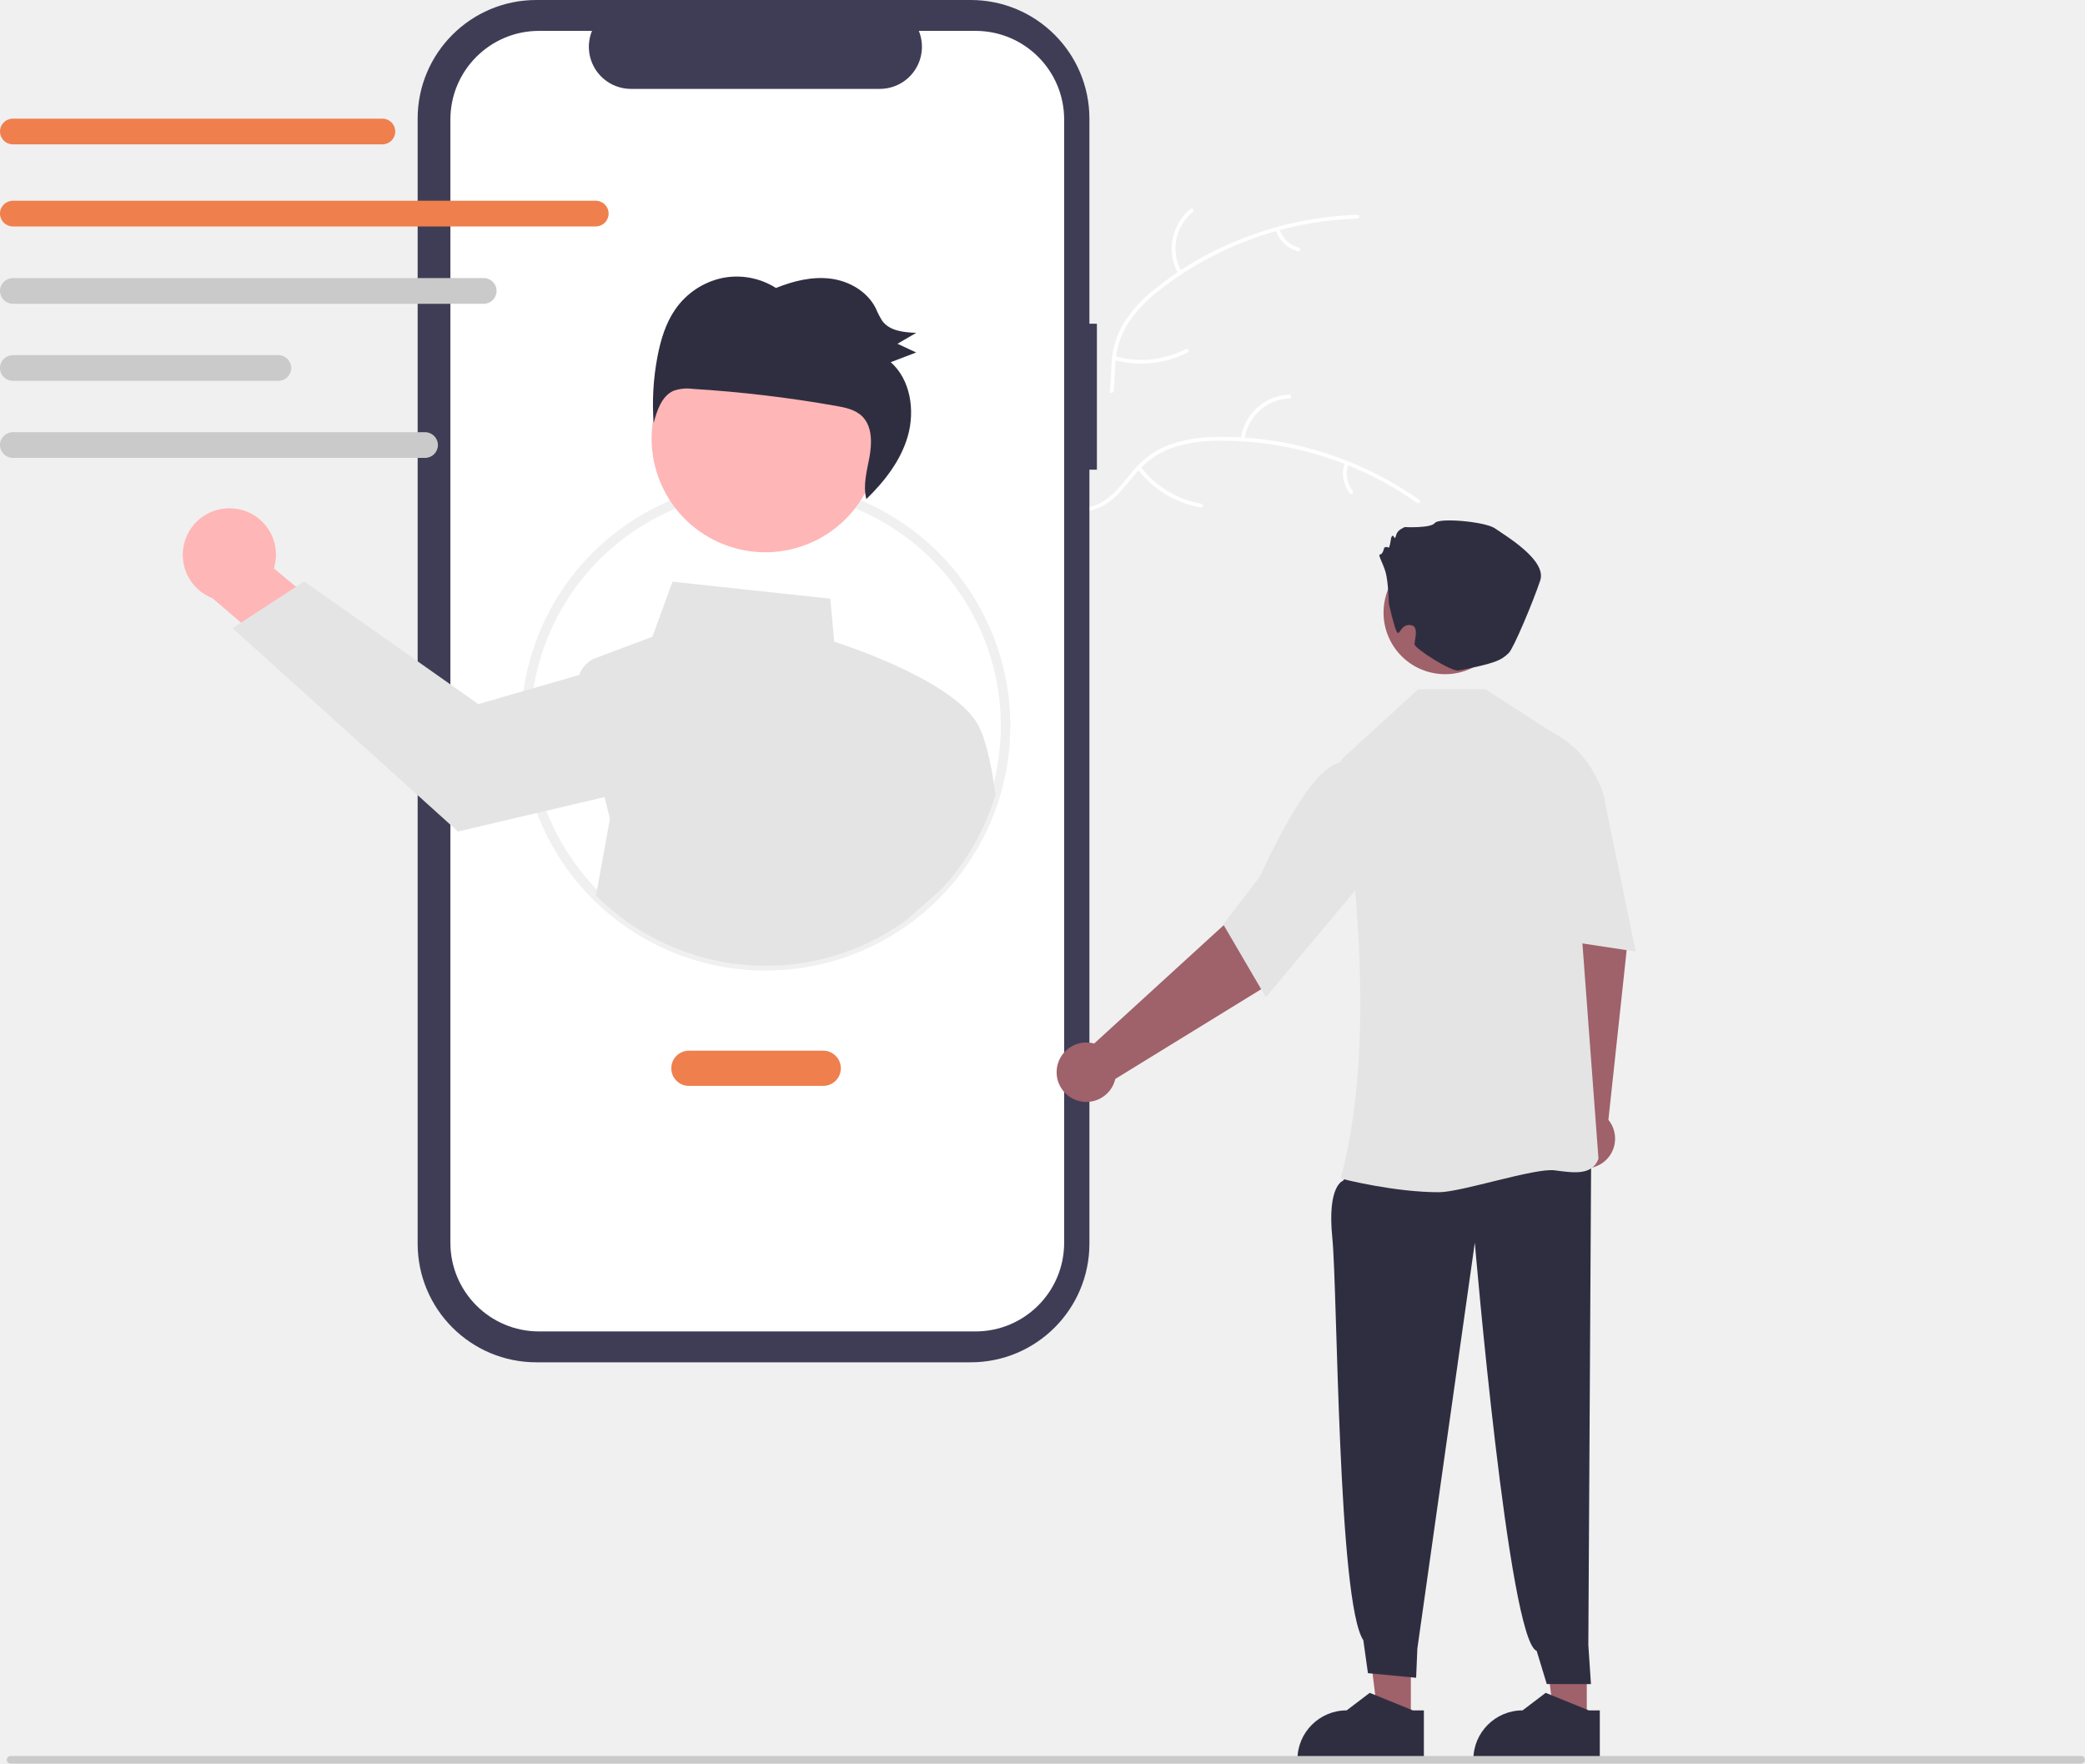
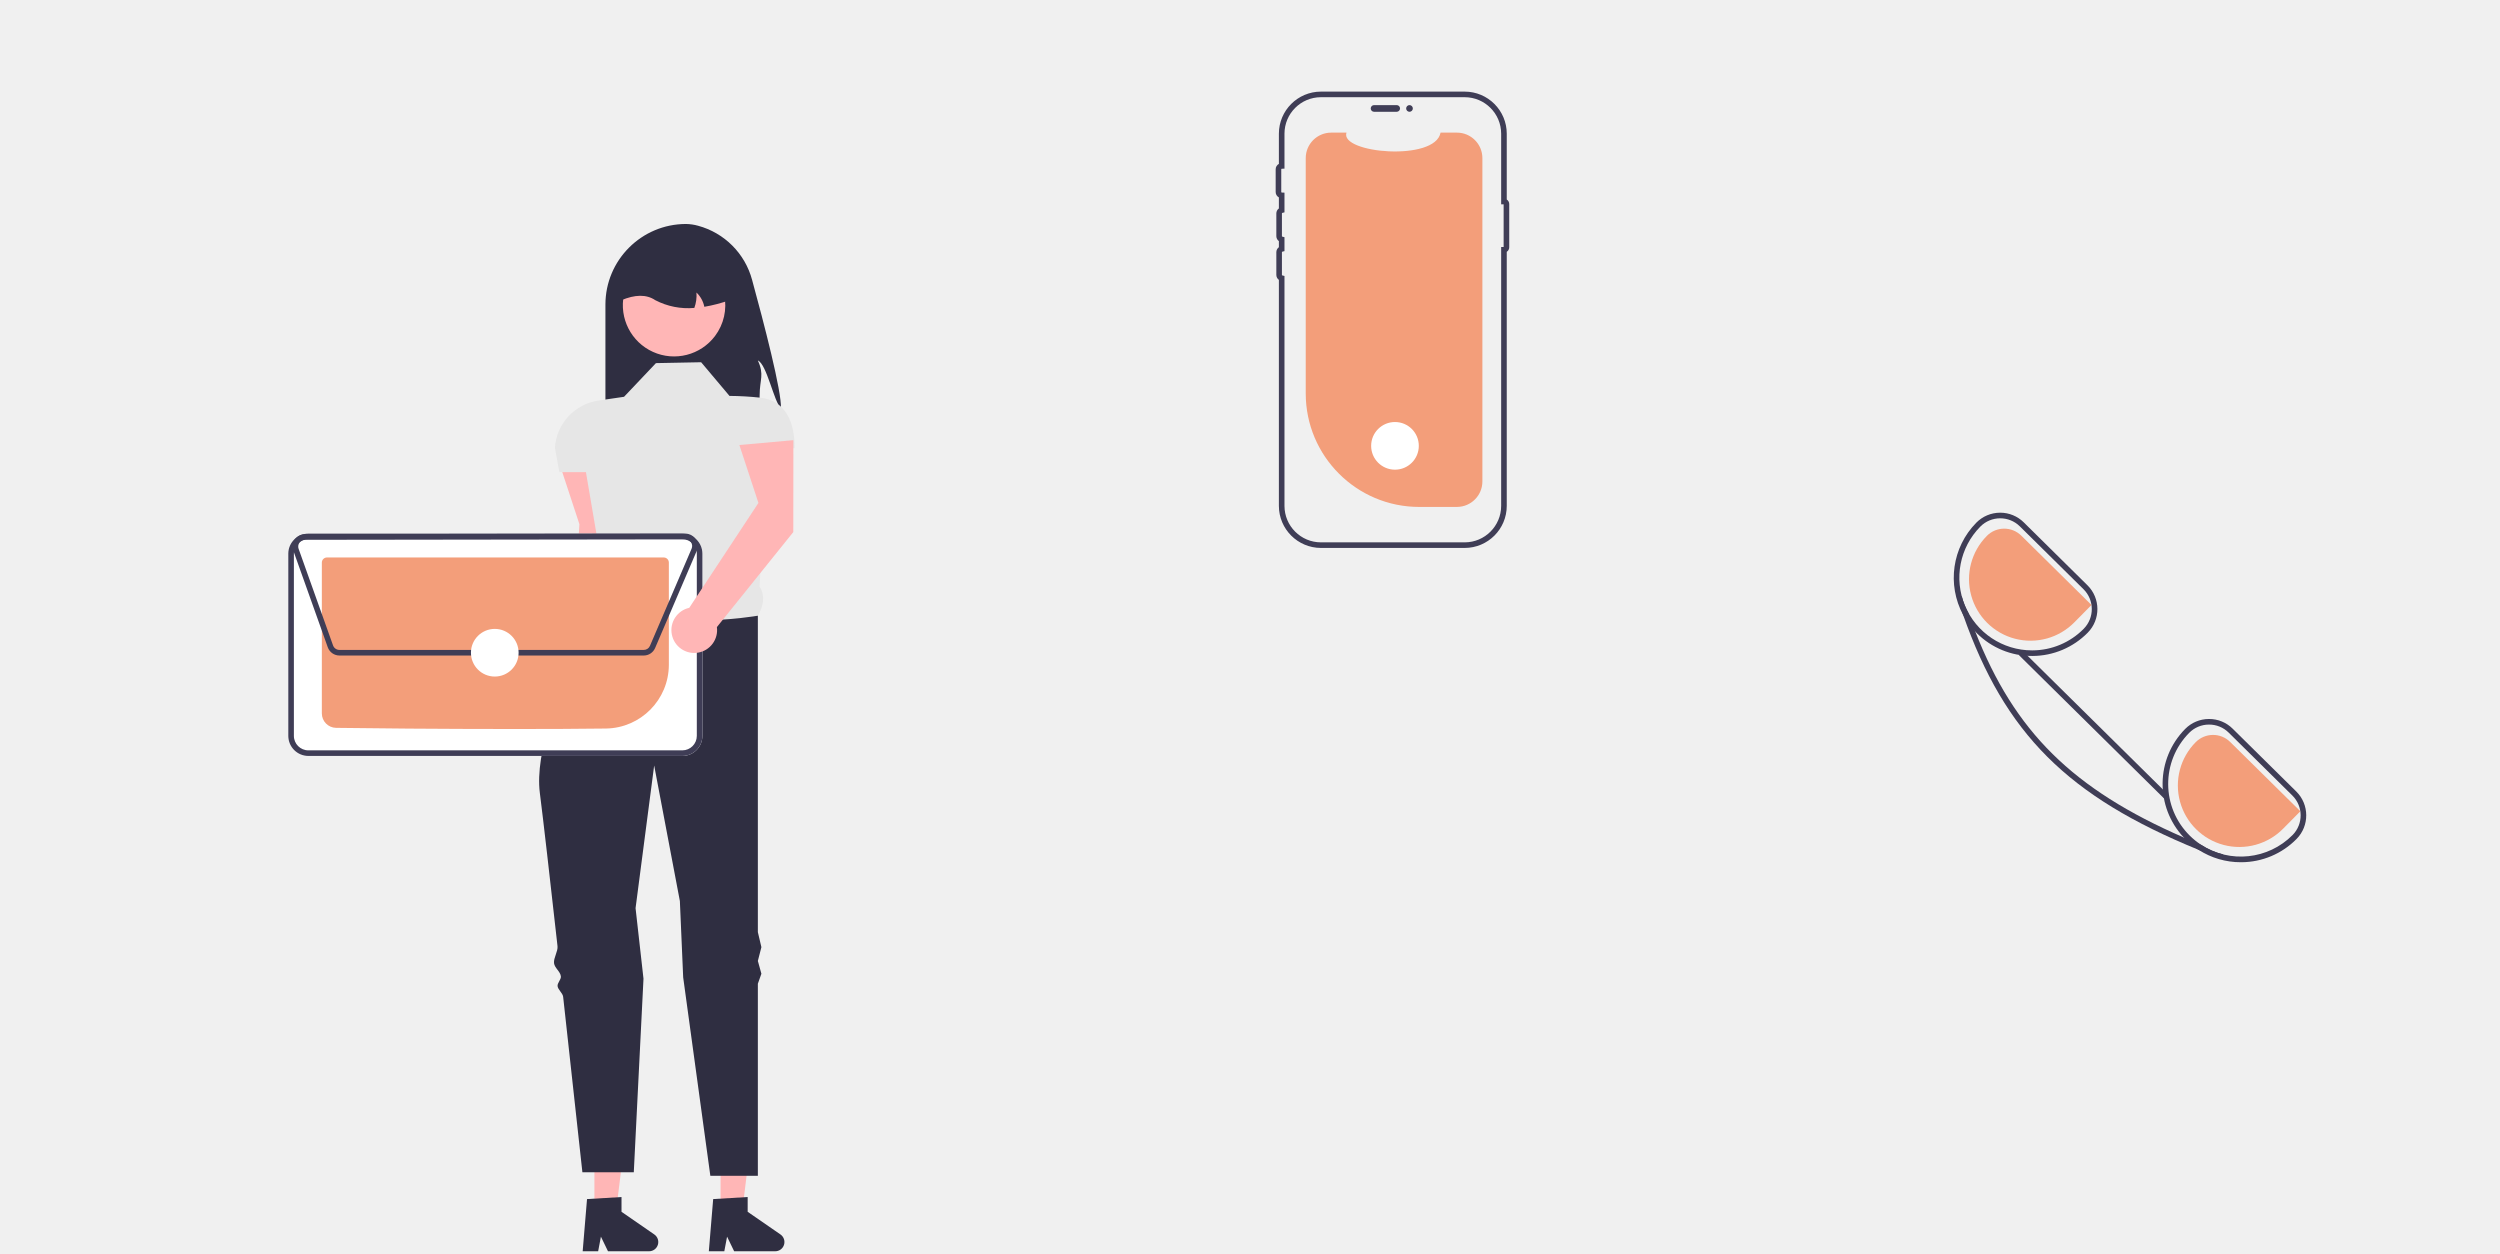
- <svg xmlns="http://www.w3.org/2000/svg" data-name="Layer 1" width="651.813" height="551.31" viewBox="0 0 651.813 551.31">
-   <path d="M622.711,251.781c21.623-15.974,52.067-22.097,75.887-9.635A123.863,123.863,0,0,0,636.96,300.735c-4.972,10.119-9.449,21.892-19.708,26.569-6.383,2.91-13.917,2.348-20.528-.002-6.61-2.35-12.49-6.342-18.288-10.292l-1.739-.209C587.016,291.976,601.087,267.755,622.711,251.781Z" transform="translate(-274.0937 -174.3448)" fill="#f0f0f0" />
-   <path d="M698.406,242.676a105.87,105.87,0,0,0-61.321,21.969,45.591,45.591,0,0,0-9.99,10.21,26.149,26.149,0,0,0-4.311,13.069c-.315,4.343-.135,8.823-1.5,13.014a16.011,16.011,0,0,1-8.936,9.571c-5.125,2.317-10.778,2.653-16.316,2.791-6.15.152-12.54.213-18.133,3.109-.678.351-1.182-.721-.506-1.071,9.731-5.038,21.102-1.751,31.329-4.749,4.772-1.399,9.152-4.245,11.068-9.006,1.676-4.164,1.493-8.783,1.774-13.183a27.903,27.903,0,0,1,3.739-12.936,42.148,42.148,0,0,1,9.561-10.556,102.713,102.713,0,0,1,27.793-16.065,107.747,107.747,0,0,1,35.853-7.345c.76-.024.651,1.157-.104,1.18Z" transform="translate(-274.0937 -174.3448)" fill="#fff" />
-   <path d="M642.503,259.937a15.884,15.884,0,0,1,3.732-20.227c.592-.48,1.366.418.773.899a14.708,14.708,0,0,0-3.433,18.822c.383.659-.691,1.161-1.071.506Z" transform="translate(-274.0937 -174.3448)" fill="#fff" />
-   <path d="M622.654,285.702a30.615,30.615,0,0,0,22.199-2.237c.679-.348,1.184.723.506,1.071a31.844,31.844,0,0,1-23.105,2.281c-.735-.208-.331-1.322.4-1.115Z" transform="translate(-274.0937 -174.3448)" fill="#fff" />
-   <path d="M674.046,245.936a8.991,8.991,0,0,0,6.183,5.878c.737.198.333,1.312-.4,1.115a10.075,10.075,0,0,1-6.855-6.488.612.612,0,0,1,.283-.789.595.595,0,0,1,.789.283Z" transform="translate(-274.0937 -174.3448)" fill="#fff" />
-   <path d="M717.485,331.188c-.464-.111-.928-.222-1.399-.326a118.407,118.407,0,0,0-18.997-2.831c-.494-.041-.996-.075-1.49-.102a124.827,124.827,0,0,0-45.575,5.914,121.222,121.222,0,0,0-17.027,7.022c-7.581,3.825-15.497,8.575-23.658,9.64a20.796,20.796,0,0,1-2.566.203L576.577,318.938c-.032-.107-.072-.207-.105-.314l-1.264-1.213c.273-.163.56-.325.833-.488.158-.095.323-.183.481-.278.107-.061.215-.122.309-.183.036-.02.072-.041.1-.054.094-.061.187-.108.273-.163q2.401-1.371,4.829-2.714c.007-.007.007-.007.021-.007,12.353-6.787,25.382-12.603,38.878-16.256.406-.11.819-.227,1.239-.322a115.673,115.673,0,0,1,18.582-3.326,102.262,102.262,0,0,1,10.338-.43,85.037,85.037,0,0,1,26.214,4.444c16.846,5.677,31.689,16.679,39.587,32.349C717.095,330.385,717.29,330.78,717.485,331.188Z" transform="translate(-274.0937 -174.3448)" fill="#f0f0f0" />
-   <path d="M717.014,331.499a105.87,105.87,0,0,0-62.188-19.378,45.591,45.591,0,0,0-14.124,2.137,26.148,26.148,0,0,0-11.311,7.839c-2.867,3.278-5.419,6.963-9.033,9.488a16.011,16.011,0,0,1-12.897,2.262c-5.487-1.236-10.203-4.37-14.708-7.596-5.002-3.581-10.141-7.38-16.35-8.435-.752-.128-.51-1.288.241-1.16,10.803,1.836,17.903,11.307,27.874,15.07,4.653,1.756,9.863,2.121,14.259-.527,3.845-2.316,6.48-6.114,9.354-9.458a27.903,27.903,0,0,1,10.774-8.077,42.148,42.148,0,0,1,13.989-2.672,102.712,102.712,0,0,1,31.864,3.906,107.747,107.747,0,0,1,33.049,15.721c.621.439-.177,1.316-.794.88Z" transform="translate(-274.0937 -174.3448)" fill="#fff" />
-   <path d="M661.986,311.623a15.884,15.884,0,0,1,15.157-13.903c.762-.026.839,1.156.076,1.183a14.708,14.708,0,0,0-14.073,12.962c-.091.757-1.25.511-1.16-.241Z" transform="translate(-274.0937 -174.3448)" fill="#fff" />
-   <path d="M630.625,320.244a30.615,30.615,0,0,0,19.071,11.579c.752.131.51,1.29-.241,1.16a31.844,31.844,0,0,1-19.821-12.09c-.462-.608.531-1.255.991-.65Z" transform="translate(-274.0937 -174.3448)" fill="#fff" />
-   <path d="M695.6,319.436a8.991,8.991,0,0,0,1.398,8.416c.469.602-.525,1.248-.991.65a10.075,10.075,0,0,1-1.567-9.307.612.612,0,0,1,.701-.459.595.595,0,0,1,.459.701Z" transform="translate(-274.0937 -174.3448)" fill="#fff" />
-   <path d="M617.005,275.545h-2.34V211.445a37.1,37.1,0,0,0-37.1-37.1H441.759a37.1,37.1,0,0,0-37.1,37.1V563.106a37.1,37.1,0,0,0,37.1,37.1H577.566a37.1,37.1,0,0,0,37.1-37.1V321.173h2.34Z" transform="translate(-274.0937 -174.3448)" fill="#3f3d56" />
-   <path d="M579.063,183.997h-17.727a13.163,13.163,0,0,1-12.187,18.134H471.347a13.163,13.163,0,0,1-12.187-18.134H442.602a27.706,27.706,0,0,0-27.706,27.706V562.848a27.706,27.706,0,0,0,27.706,27.706H579.063a27.706,27.706,0,0,0,27.706-27.706h0v-351.146A27.706,27.706,0,0,0,579.063,183.997Z" transform="translate(-274.0937 -174.3448)" fill="#fff" />
-   <path d="M513.454,477.753a76.429,76.429,0,0,1-76.5-76.5,76.39,76.39,0,0,1,41.758-68.166,76.657,76.657,0,0,1,59.407-4.264,76.51,76.51,0,0,1-24.665,148.93Zm0-150a72.689,72.689,0,0,0-33.378,8.006,73.502,73.502,0,1,0,76.428,125.06,72.847,72.847,0,0,0,10.957-9.722,73.474,73.474,0,0,0-54.007-123.344Z" transform="translate(-274.0937 -174.3448)" fill="#f0f0f0" />
-   <path d="M347.69,333.361a14.476,14.476,0,0,1,12.023,18.659l25.417,21.172L376.032,391.776l-35.474-30.403a14.554,14.554,0,0,1,7.133-28.012Z" transform="translate(-274.0937 -174.3448)" fill="#ffb6b6" />
-   <path d="M585.075,421.653c-.51-5.48-2.617-15.33-4.405-18.973-5.497-14.388-41.015-26.213-45.785-27.737l-1.21-13.45-49.35-5.31-6.26,17.2-17.7,6.64a8.693,8.693,0,0,0-5.18,5.31h0l-15.88,4.59-15.67,4.53-54.44-38.36-2.57,1.68-17.18,11.21-2.65,1.73,70.45,63.56,26.17-6.14,19.68-4.63,1.68,6.82-4.35,23.96a74.977,74.977,0,0,0,96.96,7.75l11.18-9.92a74.889,74.889,0,0,0,16.81-29.53Z" transform="translate(-274.0937 -174.3448)" fill="#e4e4e4" />
-   <circle cx="513.338" cy="311.449" r="35.532" transform="matrix(0.94932, -0.31431, 0.31431, 0.94932, -345.9699, 2.78906)" fill="#ffb6b6" />
-   <path d="M485.271,270.943a23.983,23.983,0,0,1,14.522-9.673,22.897,22.897,0,0,1,16.885,3.097c5.452-2.196,11.33-3.653,17.106-2.913s11.436,3.967,14.108,9.281a25.374,25.374,0,0,0,2.038,3.959c2.355,3.141,6.73,3.549,10.594,3.699q-2.93,1.709-5.862,3.418,2.921,1.361,5.842,2.722-3.976,1.518-7.951,3.035c6.168,5.422,7.661,15.072,5.325,23.163-2.211,7.66-7.281,14.108-12.942,19.628-1.105-4.119.111-8.585.92-12.85.854-4.506.991-9.775-2.164-12.956-2.128-2.146-5.25-2.794-8.194-3.315a397.688,397.688,0,0,0-44.886-5.33,12.7,12.7,0,0,0-5.983.611c-3.663,1.628-5.134,6.098-6.196,10.061a79.775,79.775,0,0,1,1.208-20.802C480.644,280.537,482.226,275.289,485.271,270.943Z" transform="translate(-274.0937 -174.3448)" fill="#2f2e41" />
-   <path d="M531.454,513.795h-42a5.5,5.5,0,0,1,0-11h42a5.5,5.5,0,0,1,0,11Z" transform="translate(-274.0937 -174.3448)" fill="#ef7f4d" />
-   <path d="M393.636,219.47H278.111a4.018,4.018,0,0,1,0-8.036H393.636a4.018,4.018,0,0,1,0,8.036Z" transform="translate(-274.0937 -174.3448)" fill="#ef7f4d" />
-   <path d="M460.336,245.133H278.111a4.018,4.018,0,0,1,0-8.036H460.336a4.018,4.018,0,1,1,0,8.036Z" transform="translate(-274.0937 -174.3448)" fill="#ef7f4d" />
-   <path d="M425.318,269.31h-147.207a4.018,4.018,0,1,1,0-8.036h147.207a4.018,4.018,0,1,1,0,8.036Z" transform="translate(-274.0937 -174.3448)" fill="#cacaca" />
-   <path d="M361.12,293.399h-83.009a4.018,4.018,0,1,1,0-8.036h83.009a4.018,4.018,0,1,1,0,8.036Z" transform="translate(-274.0937 -174.3448)" fill="#cacaca" />
-   <path d="M406.976,317.485h-128.865a4.018,4.018,0,0,1,0-8.036h128.865a4.018,4.018,0,0,1,0,8.036Z" transform="translate(-274.0937 -174.3448)" fill="#cacaca" />
-   <polygon points="496.06 536.227 485.706 536.226 480.78 496.288 496.062 496.289 496.06 536.227" fill="#9f616a" />
-   <path d="M774.227,724.901l-39.531-.001v-.5a15.387,15.387,0,0,1,15.386-15.386h.001l7.221-5.478,13.472,5.479,3.451 0Z" transform="translate(-274.0937 -174.3448)" fill="#2f2e41" />
-   <path d="M764.121,522.871,759.554,467.192l-3.587-20.899,20.086-4.436,6.665,28.611-5.807,53.947a9.29,9.29,0,1,1-12.79-1.545Z" transform="translate(-274.0937 -174.3448)" fill="#9f616a" />
-   <polygon points="441.06 536.227 430.706 536.226 425.78 496.288 441.062 496.289 441.06 536.227" fill="#9f616a" />
-   <path d="M698.583,535.494l-4.59,7.94s-5.044,1.378-3.395,17.819,1.719,113.85,9.698,125.836l1.444,10.293,15.067,1.44.38-9.133,17.965-126.884s10.581,124.56,19.334,127.608l3.161,10.378,13.808.006-.815-12.229.89-154.359Z" transform="translate(-274.0937 -174.3448)" fill="#2f2e41" />
-   <path d="M693.537,542.829l-.317-.082c9.474-35.436,6.741-81.323.052-130.597l0-.204,24.183-22.151h21l20.818,13.435c13.459,6.729,16.517,20.979,16.546,21.123l.021.101-8.246,28.784,6.212,83.243.007.097-.035.09c-2.011,5.098-7.398,4.372-13.636,3.531-6.227-.84-29.176,6.838-36.213,6.838C710.177,547.037,694.519,543.081,693.537,542.829Z" transform="translate(-274.0937 -174.3448)" fill="#e4e4e4" />
-   <path d="M754.913,414.449l9.021-3.925,11.886,14.573,9.634,46.698-33-5Z" transform="translate(-274.0937 -174.3448)" fill="#e4e4e4" />
-   <path d="M616.154,500.56l41.241-37.686,14.333-15.627L687.528,460.419,668.978,483.2,622.758,511.621a9.29,9.29,0,1,1-6.605-11.061Z" transform="translate(-274.0937 -174.3448)" fill="#9f616a" />
-   <path d="M656.497,463.285l11.422-14.833c.095-.213,9.571-21.39,17.786-30.591,8.426-9.439,15.06-4.612,15.126-4.56l.165.124.458,34.857-31.628,37.792Z" transform="translate(-274.0937 -174.3448)" fill="#e4e4e4" />
-   <circle cx="725.872" cy="365.847" r="19.251" transform="translate(-25.61731 849.3991) rotate(-80.78252)" fill="#9f616a" />
-   <path d="M708.272,362.99s-.154-6.768-1.01-9.762-2.567-5.561-1.711-5.561,1.283-2.139,1.283-2.139.856-.428,1.283,0,.856-2.995.856-2.995.428-1.283.856-.428.428.428.856-.856,2.567-2.139,2.567-2.139,8.128.428,9.411-1.283,15.828-.428,18.823,1.711,16.256,9.839,14.117,16.256-8.296,21.192-9.839,22.673c-2.44,2.342-4.129,3.187-15.674,5.484-2.259.45-13.792-6.926-13.792-8.209s1.39-5.353-.845-5.912c-3.378-.845-3.758,3.426-4.614,2.143S708.272,362.99,708.272,362.99Z" transform="translate(-274.0937 -174.3448)" fill="#2f2e41" />
-   <path d="M719.227,724.901l-39.531-.001v-.5a15.387,15.387,0,0,1,15.386-15.386h.001l7.221-5.478,13.472,5.479,3.451 0Z" transform="translate(-274.0937 -174.3448)" fill="#2f2e41" />
-   <path d="M924.716,725.655h-647.294a1.191,1.191,0,1,1,0-2.381h647.294a1.191,1.191,0,0,1,0,2.381Z" transform="translate(-274.0937 -174.3448)" fill="#cacaca" />
+ <svg xmlns="http://www.w3.org/2000/svg" data-name="Layer 1" width="894.249" height="448.282" viewBox="0 0 894.249 448.282">
+   <path d="M447.37,674.141q-40.475,0-80.829-1.449c-38.44-1.381-78.19-2.808-115.136-23.299-25.845-14.333-48.735-37.329-66.194-66.504a223.77,223.77,0,0,1-25.369-63.604,261.476,261.476,0,0,1,.953-123.779,219.834,219.834,0,0,1,14.741-40.4c26.943-55.793,76.085-93.246,134.826-102.754a6.807,6.807,0,0,1,1.463-.031c.264.014.528.029.796.018l.346-.11a16.882,16.882,0,0,1,2.721-.698c90.594-13.487,186.365,13.802,276.952,78.914,70.042,50.351,162.868,77.464,283.781,82.889l1.717.09c33.66,1.934,66.218,15.811,94.16,40.133,27.579,24.006,48.287,56.034,59.884,92.624,1.426,4.461,2.733,9.104,3.884,13.801a26.039,26.039,0,0,1-6.941,24.69v.009l-.301.31c-.725.721-1.488,1.412-2.267,2.056l-.917.756c-7.727,6.365-13.83,11.394-21.135,15.299a64.983,64.983,0,0,1-15.419,5.821c-29.465,7.184-59.388,13.844-88.936,19.797-57.385,11.57-116.281,21.115-175.054,28.368A2269.141,2269.141,0,0,1,447.37,674.141Zm-136.232-419.845a3.507,3.507,0,0,0-.539.037c-58.192,9.419-106.869,46.504-133.544,101.745a217.624,217.624,0,0,0-14.595,40,259.188,259.188,0,0,0-.941,122.681,221.622,221.622,0,0,0,25.123,62.996c17.288,28.889,39.944,51.654,65.518,65.836,36.614,20.308,76.176,21.729,114.436,23.102a2266.314,2266.314,0,0,0,358.315-15.595c58.735-7.249,117.593-16.787,174.94-28.351,29.528-5.948,59.43-12.604,88.875-19.783a63.358,63.358,0,0,0,15.047-5.679c7.157-3.826,13.202-8.807,20.855-15.111l.917-.755c.67-.554,1.329-1.146,1.958-1.761l.181-.189c6.289-6.339,8.735-14.702,6.71-22.944v-.001c-1.139-4.646-2.432-9.24-3.844-13.655-23.69-74.746-84.974-127.569-152.496-131.447l-1.707-.09c-55.232-2.479-103.564-9.344-147.752-20.99-52.75-13.902-98.801-34.83-136.876-62.201-90.242-64.862-185.613-92.049-275.811-78.626a15.473,15.473,0,0,0-2.479.643l-.623.174a9.374,9.374,0,0,1-1.062-.013C311.537,254.307,311.335,254.296,311.138,254.296Z" transform="translate(-152.8755 -225.8589)" fill="#f0f0f0" />
+   <path d="M432.202,371.915c-2.498-2.397-5.053-15.762-8.242-17.118,2.384,5.269.653,6.663.64,12.446a39.123,39.123,0,0,1-1.141,9.745H369.435V334.825a28.847,28.847,0,0,1,28.848-28.848,17.214,17.214,0,0,1,4.276.626A27.428,27.428,0,0,1,421.909,326.007C426.028,341.061,432.578,366.119,432.202,371.915Z" transform="translate(-152.8755 -225.8589)" fill="#2f2e41" />
+   <path d="M372.605,423.782l.027-32.863L353.314,392.645l6.818,20.726-3.191,52.096a8.173,8.173,0,1,0,9.89,6.889Z" transform="translate(-152.8755 -225.8589)" fill="#ffb6b6" />
+   <polygon points="257.746 432.76 265.55 432.759 269.263 402.657 257.744 402.657 257.746 432.76" fill="#ffb6b6" />
+   <path d="M407.978,654.769l12.337-.736v5.286l11.729,8.101a3.302,3.302,0,0,1-1.876,6.019H415.481L412.949,668.209l-.988,5.228h-5.538Z" transform="translate(-152.8755 -225.8589)" fill="#2f2e41" />
+   <polygon points="212.62 432.76 220.425 432.759 224.137 402.657 212.619 402.657 212.62 432.76" fill="#ffb6b6" />
+   <path d="M362.853,654.769l12.337-.736v5.286l11.729,8.101a3.302,3.302,0,0,1-1.876,6.019H370.355l-2.532-5.228-.988,5.228H361.297Z" transform="translate(-152.8755 -225.8589)" fill="#2f2e41" />
+   <path d="M403.672,355.43l-16.167.317-11.412,12.046-9.149,1.342a18.266,18.266,0,0,0-15.577,16.897v0l1.585,8.706h9.51l5.502,32.303c-2.139,5.451-2.285,9.754,2.107,11.444l13.631,25.678L423.96,446.094c2.042-3.51,2.696-7.036.609-10.464l2.878-49.45h9.677v0c0-9.249-3.128-17.046-12.32-18.075a108.654,108.654,0,0,0-10.989-.629Z" transform="translate(-152.8755 -225.8589)" fill="#e6e6e6" />
+   <path d="M423.96,446.094s-39.309,6.974-53.891-7.608c0,0-1.48,2.513-3.711,6.682-.642,1.199-1.881,2.011-2.629,3.463-.68,1.32-2.429,2.942-3.17,4.439-.596,1.204.36,2.777-.26,4.078-7.468,15.664-16.193,37.759-14.322,52.348,1.206,9.409,3.698,31.302,6.322,54.816.205,1.837-1.455,4.197-1.249,6.049.194,1.746,2.255,2.984,2.45,4.734.129,1.162-1.31,2.348-1.181,3.508.141,1.273,1.85,2.522,1.991,3.79,3.594,32.468,6.886,62.781,6.886,62.781h18.386l3.469-69.232-2.835-25.236,6.657-51.038,9.193,48.502,1.183,27.297,9.715,70.975H423.96v-68.708l1.268-3.569-1.268-4.578,1.268-4.932-1.268-5.372Z" transform="translate(-152.8755 -225.8589)" fill="#2f2e41" />
+   <path d="M408.634,346.055a18.326,18.326,0,1,1,3.175-15.314c.053.22.097.438.14.665A18.301,18.301,0,0,1,408.634,346.055Z" transform="translate(-152.8755 -225.8589)" fill="#ffb6b6" />
+   <path d="M404.813,335.598a9.633,9.633,0,0,0-2.815-5.104,13.142,13.142,0,0,1-.761,5.51,25.395,25.395,0,0,1-13.955-2.764c-3.233-2.194-7.348-2.004-12.141,0a17.75,17.75,0,0,1,17.752-17.752h3.17a17.756,17.756,0,0,1,17.752,17.752A52.852,52.852,0,0,1,404.813,335.598Z" transform="translate(-152.8755 -225.8589)" fill="#2f2e41" />
+   <circle cx="113.249" cy="285" r="51" fill="#f0f0f0" />
+   <circle cx="438.249" cy="51" r="51" fill="#f0f0f0" />
+   <circle cx="843.249" cy="293" r="51" fill="#f0f0f0" />
+   <path d="M683.125,282.421V398.067A9.119,9.119,0,0,1,674.101,407.186a.802.802,0,0,1-.1.004H660.541a40.606,40.606,0,0,1-40.606-40.606v-84.163a9.123,9.123,0,0,1,9.123-9.123l5.454,0c-2.527,7.371,31.765,10.474,33.648,0l5.841,0A9.123,9.123,0,0,1,683.125,282.421Z" transform="translate(-152.8755 -225.8589)" fill="#f39e7a" />
+   <path d="M643.182,264.65a1.197,1.197,0,0,1,1.196-1.196h8.13a1.196,1.196,0,0,1,0,2.391h-8.13A1.197,1.197,0,0,1,643.182,264.65Z" transform="translate(-152.8755 -225.8589)" fill="#3f3d56" />
+   <path d="M676.794,421.859h-51.416a15.063,15.063,0,0,1-15.046-15.046V325.972a2.187,2.187,0,0,1-.911-1.779v-8.13a2.186,2.186,0,0,1,.911-1.778v-2.182a2.186,2.186,0,0,1-.911-1.778v-8.131a2.186,2.186,0,0,1,.911-1.778v-3.944a2.184,2.184,0,0,1-1.15-1.93v-8.13a2.184,2.184,0,0,1,1.15-1.93V273.674A15.063,15.063,0,0,1,625.378,258.628h51.416a15.063,15.063,0,0,1,15.046,15.046V297.23a1.886,1.886,0,0,1,.886,1.598v15.503a1.887,1.887,0,0,1-.886,1.599V406.813A15.063,15.063,0,0,1,676.794,421.859ZM625.378,260.628a13.061,13.061,0,0,0-13.046,13.046v12.508l-.962.037a.195.195,0,0,0-.188.192V294.541a.196.196,0,0,0,.188.192l.962.037v7.049l-.761.188a.197.197,0,0,0-.15.187v8.131a.197.197,0,0,0,.15.187l.761.188v4.991l-.761.188a.197.197,0,0,0-.15.187v8.13a.197.197,0,0,0,.15.187l.761.188V406.813a13.061,13.061,0,0,0,13.046,13.046h51.416a13.061,13.061,0,0,0,13.046-13.046V314.217h.886V298.942h-.886V273.674a13.061,13.061,0,0,0-13.046-13.046Z" transform="translate(-152.8755 -225.8589)" fill="#3f3d56" />
+   <circle cx="504.176" cy="38.791" r="1.196" fill="#3f3d56" />
+   <path d="M396.956,496.262H263.168a7.188,7.188,0,0,1-7.17-7.169v-65.189a7.188,7.188,0,0,1,7.169-7.17H396.955a7.188,7.188,0,0,1,7.17,7.169v65.189A7.188,7.188,0,0,1,396.956,496.262Z" transform="translate(-152.8755 -225.8589)" fill="#fff" />
+   <path d="M396.956,496.262H263.168a7.188,7.188,0,0,1-7.17-7.169v-65.189a7.188,7.188,0,0,1,7.169-7.17H396.955a7.188,7.188,0,0,1,7.17,7.169v65.189A7.188,7.188,0,0,1,396.956,496.262ZM263.168,418.734a5.185,5.185,0,0,0-5.17,5.171v65.187a5.185,5.185,0,0,0,5.171,5.17H396.954a5.185,5.185,0,0,0,5.171-5.171v-65.187a5.185,5.185,0,0,0-5.171-5.17Z" transform="translate(-152.8755 -225.8589)" fill="#3f3d56" />
+   <path d="M337.232,486.628c-26.386,0-53.899-.252-64.164-.416a5.176,5.176,0,0,1-5.07-5.155V427.095a1.83,1.83,0,0,1,1.823-1.828H390.297a1.829,1.829,0,0,1,1.827,1.823v36.612a22.842,22.842,0,0,1-22.457,22.752C360.1,486.579,348.771,486.628,337.232,486.628Z" transform="translate(-152.8755 -225.8589)" fill="#f39e7a" />
+   <path d="M383.146,460.339H274.287a4.438,4.438,0,0,1-4.164-2.936l-12.321-34.566a4.423,4.423,0,0,1,4.158-5.907l136.072-.189a4.423,4.423,0,0,1,4.359,5.198l.105.044-.391.912-.004.009-14.895,34.755A4.41,4.41,0,0,1,383.146,460.339Zm14.892-41.598-136.075.189a2.423,2.423,0,0,0-2.278,3.235l12.321,34.565a2.433,2.433,0,0,0,2.282,1.608H383.146a2.413,2.413,0,0,0,2.222-1.467l14.896-34.756.732.314-.732-.314a2.421,2.421,0,0,0-2.226-3.375Z" transform="translate(-152.8755 -225.8589)" fill="#3f3d56" />
+   <circle cx="176.983" cy="233.48" r="8.524" fill="#fff" />
+   <circle cx="498.983" cy="159.48" r="8.524" fill="#fff" />
+   <path d="M974.255,508.979l-22.77-22.48a11.884,11.884,0,0,0-8.43-3.46h-.08a11.914,11.914,0,0,0-8.46,3.56,27.991,27.991,0,0,0-.49,38.84c.24.26.49.51.74.76a27.248,27.248,0,0,0,4.56,3.65,27.676,27.676,0,0,0,15.11,4.43h.17a27.826,27.826,0,0,0,19.75-8.32,12.023,12.023,0,0,0-.1-16.98Zm-1.32,15.57a26.092,26.092,0,0,1-32.76,3.48,26.786,26.786,0,0,1-4.01-3.25,26.002,26.002,0,0,1-.23-36.77,9.913,9.913,0,0,1,7.06-2.97h.06a9.911,9.911,0,0,1,7.02,2.88l22.77,22.49a10.007,10.007,0,0,1,.09,14.14Z" transform="translate(-152.8755 -225.8589)" fill="#3f3d56" />
+   <path d="M899.545,435.199l-22.77-22.49a11.926,11.926,0,0,0-8.43-3.46h-.07a11.947,11.947,0,0,0-8.47,3.57,28.077,28.077,0,0,0-4.72,33l.01.01a27.562,27.562,0,0,0,4.33,5.93c.19.22.41.44.63.66a27.835,27.835,0,0,0,19.67,8.08h.18a27.854,27.854,0,0,0,19.75-8.33,11.999,11.999,0,0,0-.11-16.97Zm-1.32,15.57a25.855,25.855,0,0,1-18.33,7.73h-.17a26,26,0,0,1-18.49-44.27,10.008,10.008,0,0,1,14.14-.09l22.77,22.48A10.019,10.019,0,0,1,898.225,450.769Z" transform="translate(-152.8755 -225.8589)" fill="#3f3d56" />
+   <path d="M975.71,516.046l-25.103-24.794a8.727,8.727,0,0,0-12.327.076,22,22,0,1,0,31.305,30.919Z" transform="translate(-152.8755 -225.8589)" fill="#f39e7a" />
+   <path d="M901.004,442.262l-25.103-24.794a8.727,8.727,0,0,0-12.327.076,22,22,0,1,0,31.305,30.919Z" transform="translate(-152.8755 -225.8589)" fill="#f39e7a" />
+   <path d="M948.125,531.489l-.6,1.58q-4.23-1.605-8.2-3.22c-46.88-19.13-69.26-41.52-84.23-84.02l-.01-.01q-1.065-3-2.07-6.14l1.58-.51a25.542,25.542,0,0,0,2.3,5.78q1.23,3.495,2.53,6.81c14.07,35.87,34.82,56.37,74.6,73.68q3,1.305,6.15,2.59A26.087,26.087,0,0,0,948.125,531.489Z" transform="translate(-152.8755 -225.8589)" fill="#3f3d56" />
+   <rect x="900.623" y="448.539" width="2.001" height="73" transform="translate(-229.9252 559.8239) rotate(-45.35527)" fill="#3f3d56" />
+   <path d="M436.64,416.173l.027-32.863-19.318,1.726,6.818,20.726-24.747,37.514a8.173,8.173,0,1,0,9.89,6.889Z" transform="translate(-152.8755 -225.8589)" fill="#ffb6b6" />
</svg>
